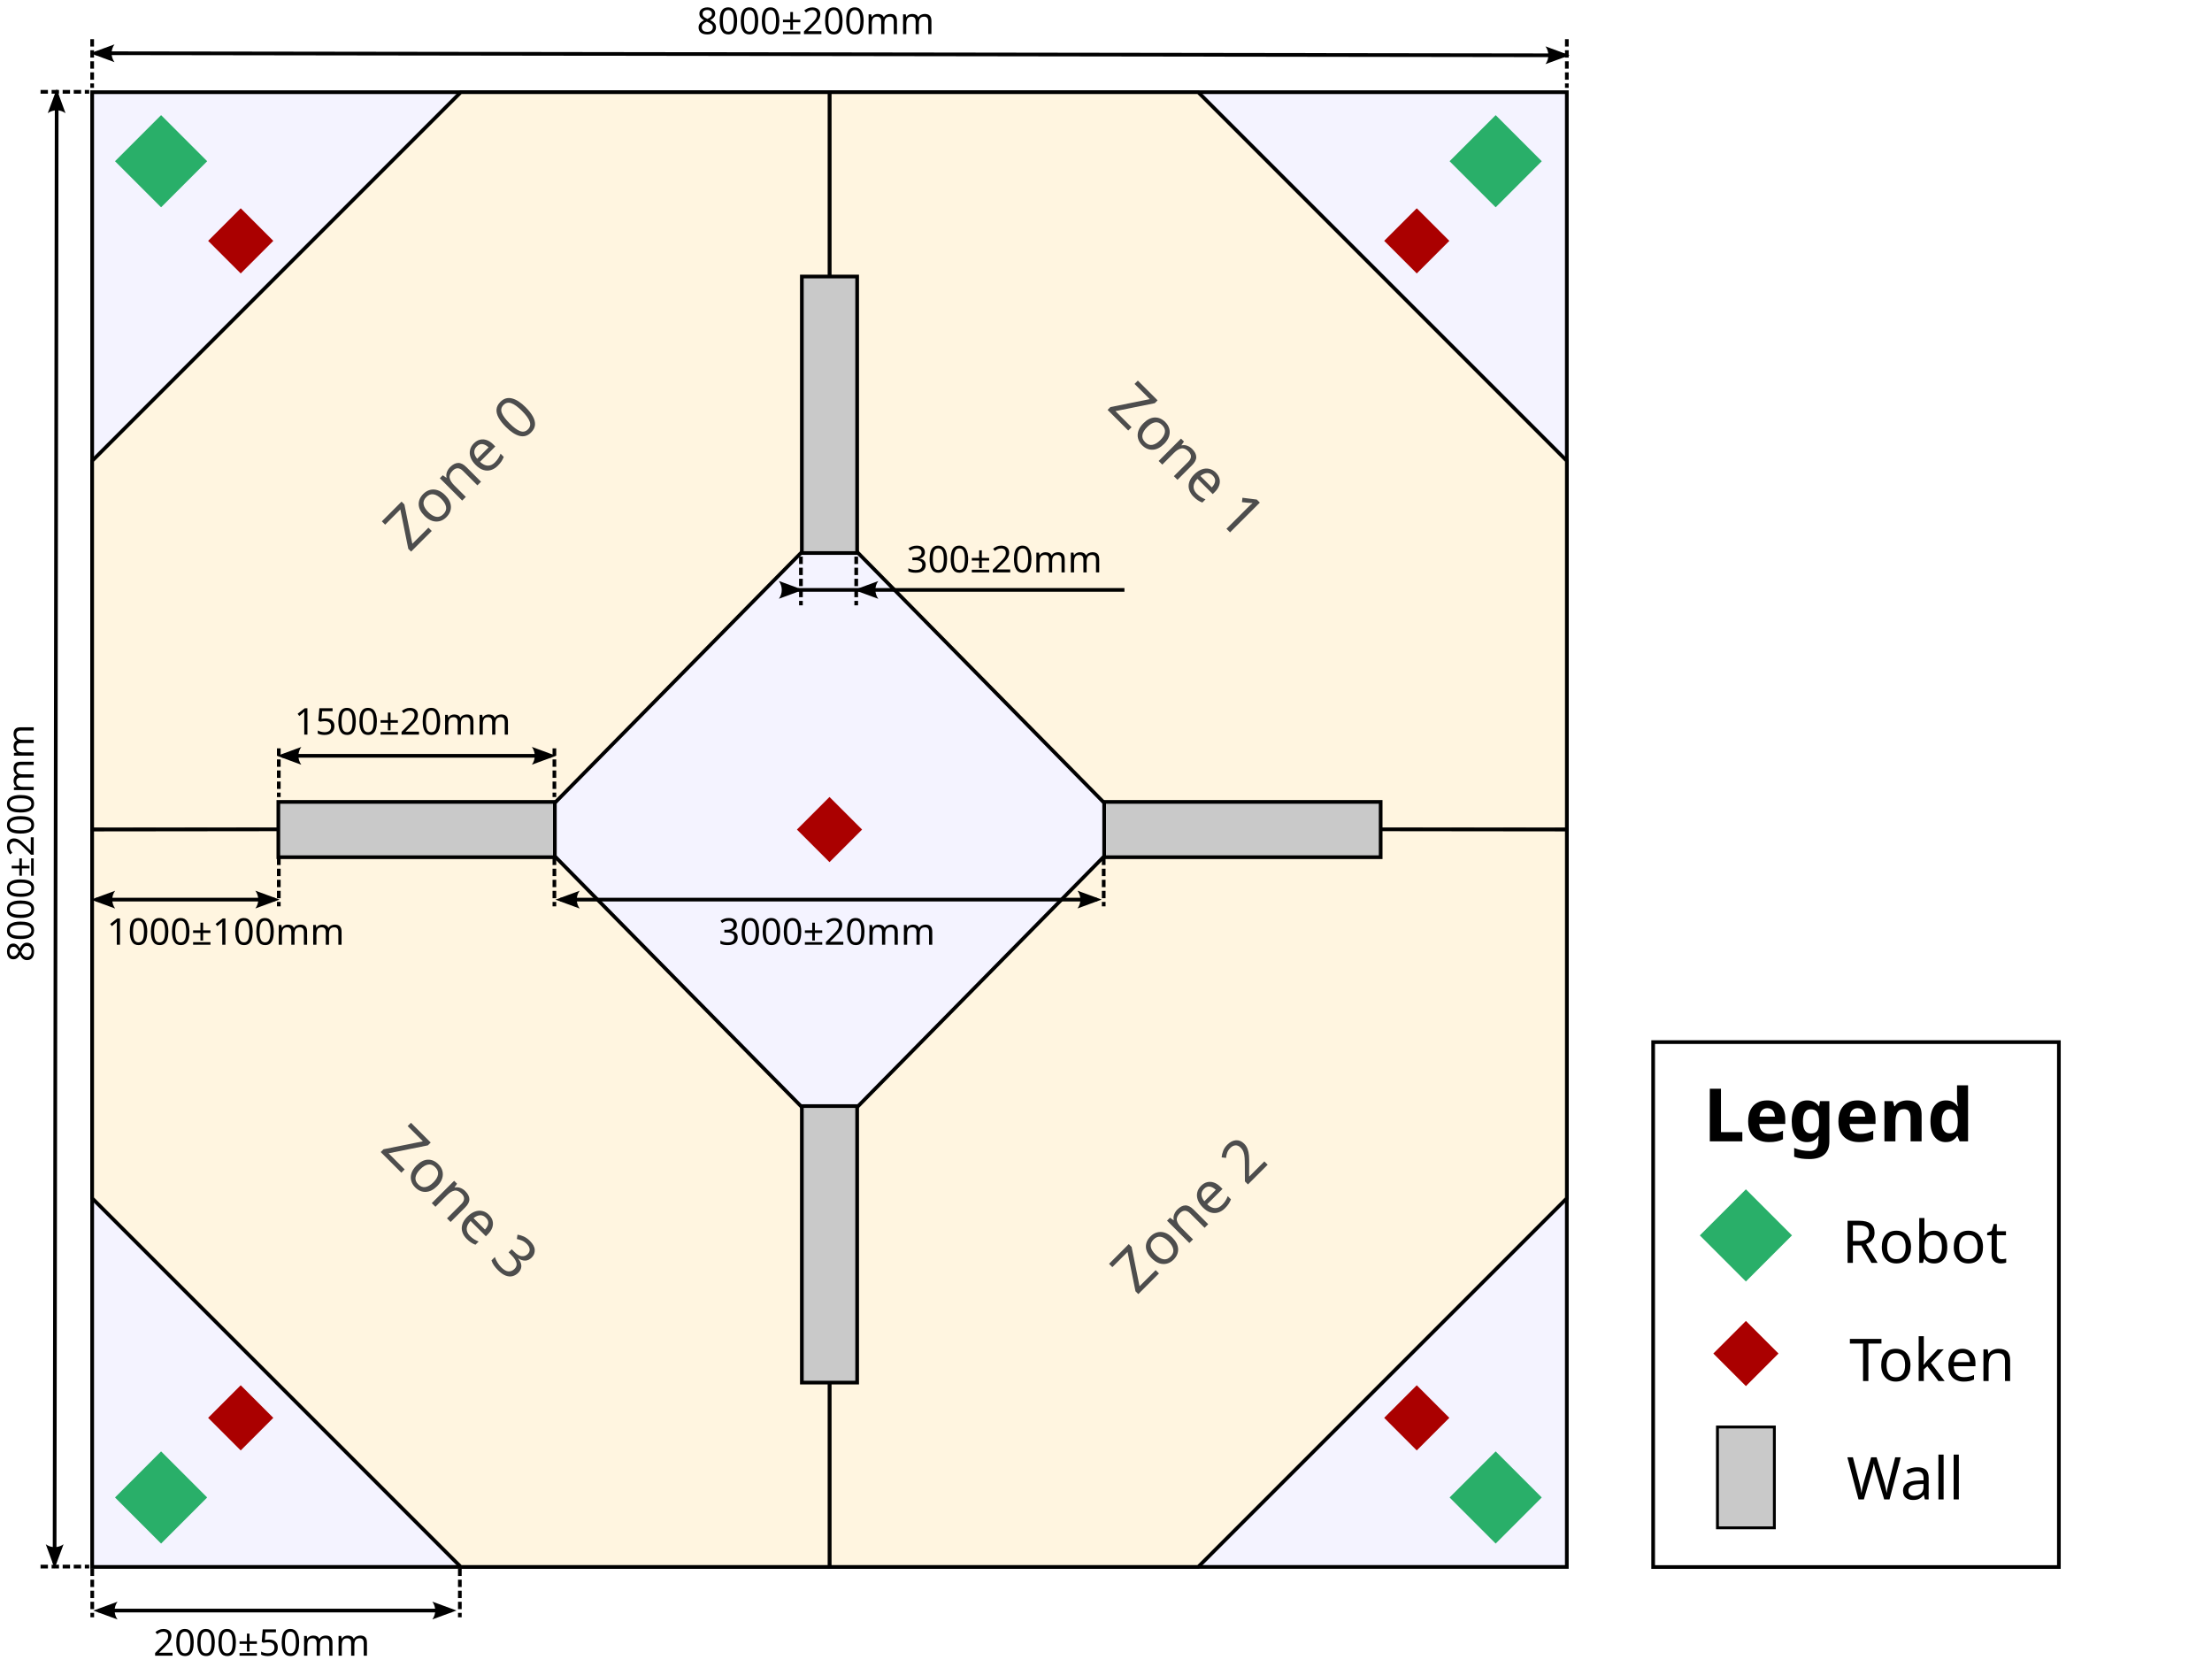
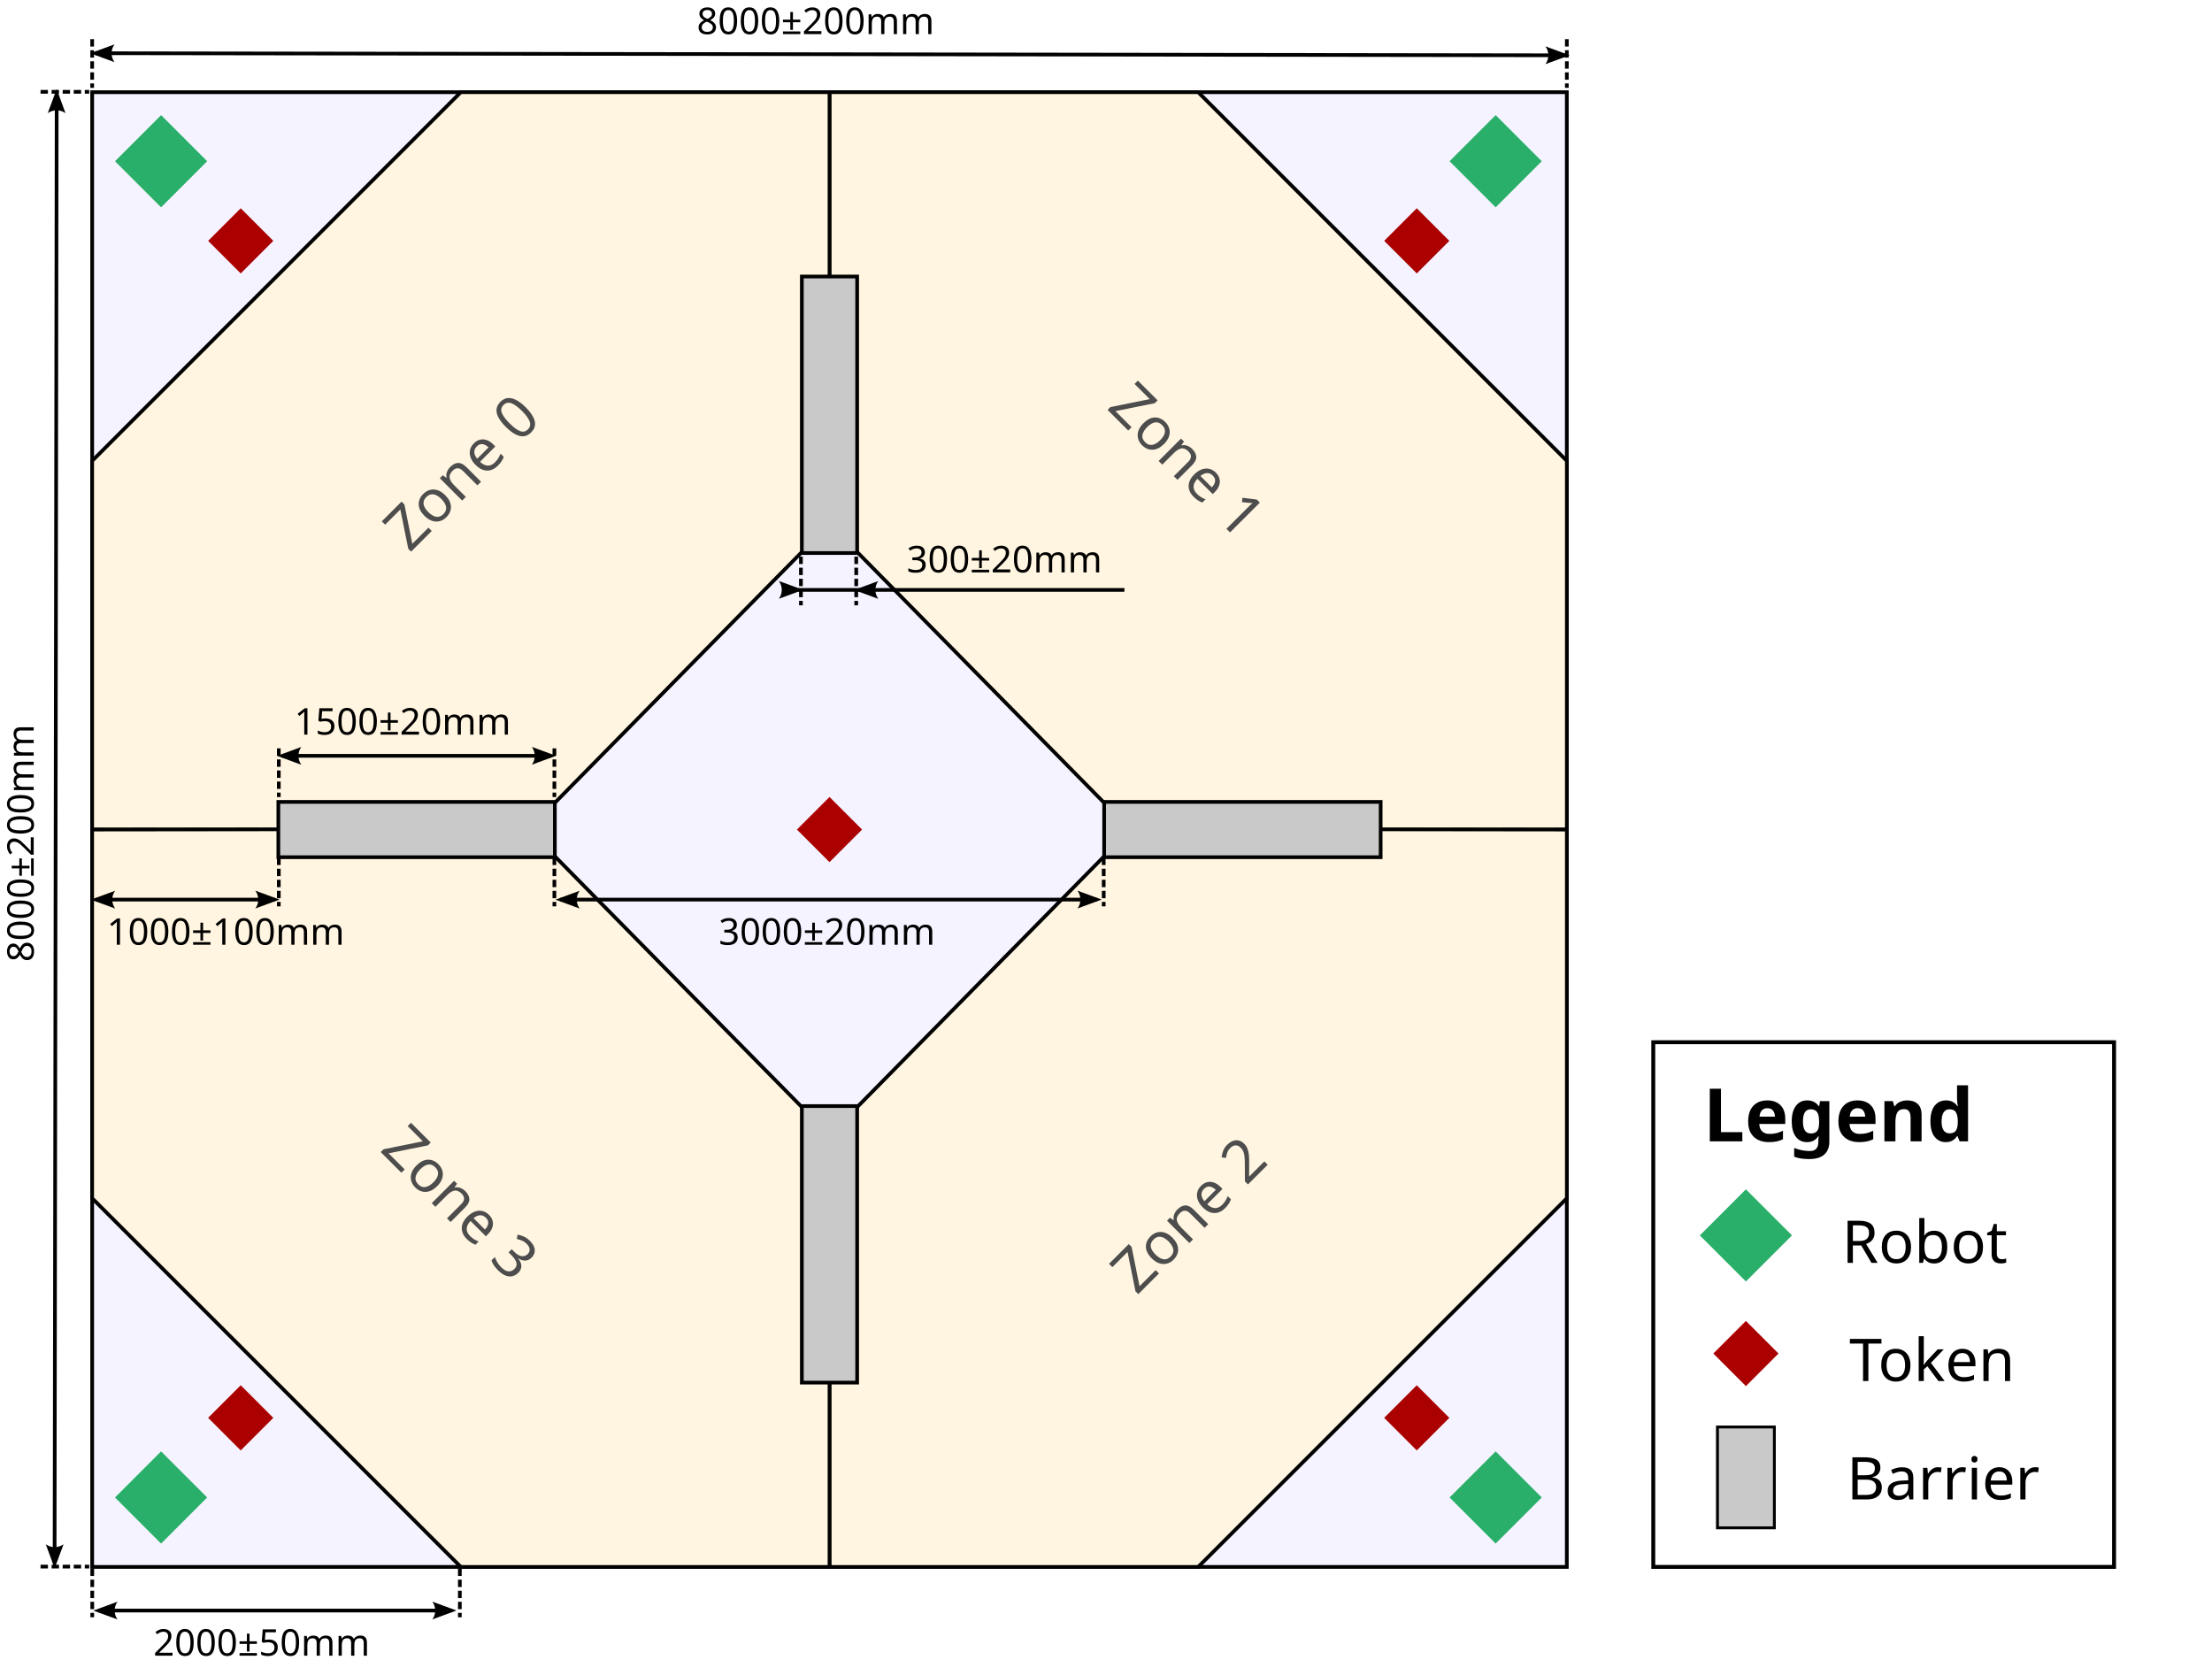
<svg xmlns="http://www.w3.org/2000/svg" width="1200" height="900" id="svg3147" version="1.1">
  <defs id="defs3149">
    <marker orient="auto" refY="0.0" refX="0.0" id="Arrow2Sstart" style="overflow:visible">
      <path id="path6081" style="fill-rule:evenodd;stroke-width:0.625;stroke-linejoin:round" d="M 8.719,4.034 L -2.207,0.016 L 8.719,-4.002 C 6.973,-1.63 6.983,1.616 8.719,4.034 z " transform="scale(0.3) translate(-2.3,0)" />
    </marker>
    <marker orient="auto" refY="0.0" refX="0.0" id="Arrow2Send" style="overflow:visible;">
      <path id="path6084" style="fill-rule:evenodd;stroke-width:0.625;stroke-linejoin:round;" d="M 8.719,4.034 L -2.207,0.016 L 8.719,-4.002 C 6.973,-1.63 6.983,1.616 8.719,4.034 z " transform="scale(0.3) rotate(180) translate(-2.3,0)" />
    </marker>
    <marker orient="auto" refY="0.0" refX="0.0" id="Arrow2Mstart" style="overflow:visible">
      <path id="path6075" style="fill-rule:evenodd;stroke-width:0.625;stroke-linejoin:round" d="M 8.719,4.034 L -2.207,0.016 L 8.719,-4.002 C 6.973,-1.63 6.983,1.616 8.719,4.034 z " transform="scale(0.6) translate(0,0)" />
    </marker>
    <marker orient="auto" refY="0.0" refX="0.0" id="Arrow2Mend" style="overflow:visible;">
      <path id="path6078" style="fill-rule:evenodd;stroke-width:0.625;stroke-linejoin:round;" d="M 8.719,4.034 L -2.207,0.016 L 8.719,-4.002 C 6.973,-1.63 6.983,1.616 8.719,4.034 z " transform="scale(0.6) rotate(180) translate(0,0)" />
    </marker>
  </defs>
  <g id="layer1" transform="translate(0,-152.3622)">
    <rect style="fill:#f4f3ff;stroke:#000000;stroke-width:2.015;stroke-miterlimit:4;stroke-opacity:1;stroke-dasharray:none;stroke-dashoffset:0;fill-opacity:1" id="rect3157" width="799.985" height="799.985" x="50.007" y="202.369" />
    <path style="fill:none;stroke:#000000;stroke-width:1.98;stroke-linecap:butt;stroke-linejoin:miter;stroke-miterlimit:4;stroke-opacity:1;stroke-dasharray:none" d="m 450,302.382 0,-98.039" id="path3965" />
    <path id="path3967" d="m 450,1000.402 0,-98.039" style="fill:none;stroke:#000000;stroke-width:1.98;stroke-linecap:butt;stroke-linejoin:miter;stroke-miterlimit:4;stroke-opacity:1;stroke-dasharray:none" />
    <g id="g4055" style="fill:#fff5e0;fill-opacity:1;opacity:1">
      <path d="m 850,402.362 -200,-200 -200,0 L 450,436.578 613.552,602.633 850,602.362 z" style="fill:#fff5e0;stroke:#000000;stroke-width:2;stroke-linecap:butt;stroke-linejoin:miter;stroke-miterlimit:4;stroke-opacity:1;stroke-dasharray:none;fill-opacity:1" id="path3990" />
      <path id="path4029" style="fill:#fff5e0;stroke:#000000;stroke-width:2;stroke-linecap:butt;stroke-linejoin:miter;stroke-miterlimit:4;stroke-opacity:1;stroke-dasharray:none;fill-opacity:1" d="m 850,802.363 -200,200 -200,0 L 450,768.147 613.552,602.092 850,602.363 z" />
      <path id="path4031" style="fill:#fff5e0;stroke:#000000;stroke-width:2;stroke-linecap:butt;stroke-linejoin:miter;stroke-miterlimit:4;stroke-opacity:1;stroke-dasharray:none;fill-opacity:1" d="m 50,402.362 200,-200 200,0 -2e-5,234.216 -163.552,166.054 -236.448,-0.27 z" />
      <path d="m 50,802.363 200,200 200,0 -2e-5,-234.216 -163.552,-166.054 -236.448,0.27 z" style="fill:#fff5e0;stroke:#000000;stroke-width:2;stroke-linecap:butt;stroke-linejoin:miter;stroke-miterlimit:4;stroke-opacity:1;stroke-dasharray:none;fill-opacity:1" id="path4033" />
    </g>
    <g id="g4049" style="fill:#c9c9c9;fill-opacity:1">
      <path id="path4035" d="m 435,752.362 0,150 30,0 0,-150 z" style="fill:#c9c9c9;fill-opacity:1;stroke:#000000;stroke-width:2;stroke-linecap:butt;stroke-linejoin:miter;stroke-miterlimit:4;stroke-opacity:1;stroke-dasharray:none" />
      <path style="fill:#c9c9c9;fill-opacity:1;stroke:#000000;stroke-width:2;stroke-linecap:butt;stroke-linejoin:miter;stroke-miterlimit:4;stroke-opacity:1;stroke-dasharray:none" d="m 301,587.362 -150,0 0,30 150,0 z" id="path4037" />
      <path style="fill:#c9c9c9;fill-opacity:1;stroke:#000000;stroke-width:2;stroke-linecap:butt;stroke-linejoin:miter;stroke-miterlimit:4;stroke-opacity:1;stroke-dasharray:none" d="m 465,452.362 0,-150 -30,0 0,150 z" id="path4039" />
      <path id="path4041" d="m 599,617.362 150,0 0,-30 -150,0 z" style="fill:#c9c9c9;fill-opacity:1;stroke:#000000;stroke-width:2;stroke-linecap:butt;stroke-linejoin:miter;stroke-miterlimit:4;stroke-opacity:1;stroke-dasharray:none" />
    </g>
    <g id="g4093" style="fill:#29af69;fill-opacity:1">
      <rect transform="matrix(0.7071068,0.7071068,-0.7071068,0.7071068,0,0)" style="fill:#29af69;fill-opacity:1;stroke:none" id="rect4004" width="35.355" height="35.355" x="726.248" y="602.66" />
      <rect y="90.715" x="1238.192" height="35.355" width="35.355" id="rect4061" style="fill:#29af69;fill-opacity:1;stroke:none" transform="matrix(0.7071068,0.7071068,-0.7071068,0.7071068,0,0)" />
      <rect y="-249.05" x="-125.46" height="35.355" width="35.355" id="rect4077" style="fill:#29af69;fill-opacity:1;stroke:none" transform="matrix(0.7071068,-0.7071068,-0.7071068,-0.7071068,0,0)" />
      <rect transform="matrix(0.7071068,-0.7071068,-0.7071068,-0.7071068,0,0)" style="fill:#29af69;fill-opacity:1;stroke:none" id="rect4079" width="35.355" height="35.355" x="386.485" y="-761.001" />
    </g>
    <g id="g4099">
      <rect style="fill:#aa0000;fill-opacity:1;stroke:none" id="rect4016" width="25" height="25" x="731.632" y="95.236" transform="matrix(0.7071068,0.7071068,-0.7071068,0.7071068,0,0)" />
      <rect transform="matrix(0.7071068,0.7071068,-0.7071068,0.7071068,0,0)" y="546.75" x="731.425" height="25" width="25" id="rect4002" style="fill:#aa0000;fill-opacity:1;stroke:none" />
      <rect style="fill:#aa0000;fill-opacity:1;stroke:none" id="rect4063" width="25" height="25" x="1182.559" y="95.616" transform="matrix(0.7071068,0.7071068,-0.7071068,0.7071068,0,0)" />
      <rect style="fill:#aa0000;fill-opacity:1;stroke:none" id="rect4075" width="25" height="25" x="-120.282" y="-304.962" transform="matrix(0.7071068,-0.7071068,-0.7071068,-0.7071068,0,0)" />
      <rect transform="matrix(0.7071068,-0.7071068,-0.7071068,-0.7071068,0,0)" y="-756.1" x="330.852" height="25" width="25" id="rect4081" style="fill:#aa0000;fill-opacity:1;stroke:none" />
    </g>
    <g id="g6013" transform="translate(0,477.0655)">
      <text id="text5911" y="294.443" x="923.972" style="font-size:40px;font-style:normal;font-weight:normal;line-height:125%;letter-spacing:0px;word-spacing:0px;fill:#000000;fill-opacity:1;stroke:none;font-family:Sans" xml:space="preserve">
        <tspan y="294.443" x="923.972" id="tspan5913" style="font-weight:bold">Legend</tspan>
      </text>
      <g transform="translate(1.796845,8)" id="g5999">
        <g id="g5987" transform="translate(0,-4.7379712e-5)">
          <rect transform="matrix(0.7071068,-0.7071068,-0.7071068,-0.7071068,0,0)" style="fill:#29af69;fill-opacity:1;stroke:none" id="rect4077-8" width="35.355" height="35.355" x="412.173" y="-924.754" />
          <text xml:space="preserve" style="font-size:40px;font-style:normal;font-weight:normal;line-height:125%;letter-spacing:0px;word-spacing:0px;fill:#000000;fill-opacity:1;stroke:none;font-family:Sans" x="997.402" y="352.362" id="text5915">
            <tspan id="tspan5917" x="997.402" y="352.362" style="font-size:32px">Robot</tspan>
          </text>
        </g>
        <g id="g5992" transform="translate(0,-13.42414)">
          <rect transform="matrix(0.7071068,-0.7071068,-0.7071068,-0.7071068,0,0)" y="-974.378" x="362.55" height="25" width="25" id="rect4075-6" style="fill:#aa0000;fill-opacity:1;stroke:none" />
          <text id="text5919" y="429.862" x="1001.445" style="font-size:40px;font-style:normal;font-weight:normal;line-height:125%;letter-spacing:0px;word-spacing:0px;fill:#000000;fill-opacity:1;stroke:none;font-family:Sans" xml:space="preserve">
            <tspan y="429.862" x="1001.445" id="tspan5921" style="font-size:32px">Token</tspan>
          </text>
        </g>
        <g id="g5967" transform="translate(0,-47.99999)">
          <path id="path4039-9" d="m 960.785,544.085 0,-54.703 -30.869,0 0,54.703 z" style="fill:#c9c9c9;fill-opacity:1;stroke:#000000;stroke-width:1.561;stroke-linecap:butt;stroke-linejoin:miter;stroke-miterlimit:4;stroke-opacity:1;stroke-dasharray:none" />
          <text xml:space="preserve" style="font-size:40px;font-style:normal;font-weight:normal;line-height:125%;letter-spacing:0px;word-spacing:0px;fill:#000000;fill-opacity:1;stroke:none;font-family:Sans" x="1000" y="528.664" id="text5923">
-             <tspan x="1000" y="528.664" id="tspan5936" style="font-size:32px">Wall</tspan>
+             <tspan x="1000" y="528.664" id="tspan5936" style="font-size:32px">Barrier</tspan>
          </text>
        </g>
      </g>
-       <rect y="240.595" x="896.831" height="284.748" width="220.103" id="rect5997" style="fill:none;stroke:#000000;stroke-width:2;stroke-miterlimit:4;stroke-opacity:1;stroke-dasharray:none" />
+       <rect y="240.66" x="896.896" height="284.617" width="249.972" id="rect5997" style="fill:none;stroke:#000000;stroke-width:2.131;stroke-miterlimit:4;stroke-opacity:1;stroke-dasharray:none" />
    </g>
    <path id="path6043" d="m 151.244,617.607 0,26.411" style="fill:none;stroke:#000000;stroke-width:2;stroke-linecap:butt;stroke-linejoin:miter;stroke-miterlimit:4;stroke-opacity:1;stroke-dasharray:4,2;stroke-dashoffset:0;marker-start:none" />
    <path id="path9289" d="m 149,640.362 -97,0" style="fill:none;stroke:#000000;stroke-width:2;stroke-linecap:butt;stroke-linejoin:miter;stroke-miterlimit:4;stroke-opacity:1;stroke-dasharray:none;marker-start:url(#Arrow2Mstart);marker-mid:none;marker-end:url(#Arrow2Mend)" />
    <path style="fill:none;stroke:#000000;stroke-width:2;stroke-linecap:butt;stroke-linejoin:miter;stroke-miterlimit:4;stroke-opacity:1;stroke-dasharray:none;marker-start:url(#Arrow2Mstart);marker-mid:none;marker-end:url(#Arrow2Mend)" d="m 299,562.362 -146,0" id="path9291" />
    <path style="fill:none;stroke:#000000;stroke-width:2;stroke-linecap:butt;stroke-linejoin:miter;stroke-miterlimit:4;stroke-opacity:1;stroke-dasharray:4, 2;stroke-dashoffset:0;marker-start:none" d="m 300.756,558.314 0,26.411" id="path9293" />
    <g id="g10440">
      <path id="path10423" d="M 848.865,182.362 51.649,181.225" style="fill:none;stroke:#000000;stroke-width:2;stroke-linecap:butt;stroke-linejoin:miter;stroke-miterlimit:4;stroke-opacity:1;stroke-dasharray:none;marker-start:url(#Arrow2Mstart);marker-mid:none;marker-end:url(#Arrow2Mend)" />
      <path id="path10425" d="m 50,173.607 0,26.411" style="fill:none;stroke:#000000;stroke-width:2;stroke-linecap:butt;stroke-linejoin:miter;stroke-miterlimit:4;stroke-opacity:1;stroke-dasharray:4, 2;stroke-dashoffset:0;marker-start:none" />
      <path style="fill:none;stroke:#000000;stroke-width:2;stroke-linecap:butt;stroke-linejoin:miter;stroke-miterlimit:4;stroke-opacity:1;stroke-dasharray:4, 2;stroke-dashoffset:0;marker-start:none" d="m 850,173.607 0,26.411" id="path10427" />
    </g>
    <g id="g10435" transform="matrix(0,-1,1,0,-151.6066,1052.169)">
      <path style="fill:none;stroke:#000000;stroke-width:2;stroke-linecap:butt;stroke-linejoin:miter;stroke-miterlimit:4;stroke-opacity:1;stroke-dasharray:none;marker-start:url(#Arrow2Mstart);marker-mid:none;marker-end:url(#Arrow2Mend)" d="M 848.865,182.362 51.649,181.225" id="path10429" />
      <path style="fill:none;stroke:#000000;stroke-width:2;stroke-linecap:butt;stroke-linejoin:miter;stroke-miterlimit:4;stroke-opacity:1;stroke-dasharray:4, 2;stroke-dashoffset:0;marker-start:none" d="m 50,173.607 0,26.411" id="path10431" />
      <path id="path10433" d="m 850,173.607 0,26.411" style="fill:none;stroke:#000000;stroke-width:2;stroke-linecap:butt;stroke-linejoin:miter;stroke-miterlimit:4;stroke-opacity:1;stroke-dasharray:4, 2;stroke-dashoffset:0;marker-start:none" />
    </g>
    <text xml:space="preserve" style="font-size:40px;font-style:normal;font-weight:normal;line-height:125%;letter-spacing:0px;word-spacing:0px;fill:#000000;fill-opacity:1;stroke:none;font-family:Sans" x="377.991" y="170.843" id="text10445">
      <tspan id="tspan10447" x="377.991" y="170.843" style="font-size:20px">8000±200mm</tspan>
    </text>
    <text id="text10449" y="18.285" x="-674.178" style="font-size:40px;font-style:normal;font-weight:normal;line-height:125%;letter-spacing:0px;word-spacing:0px;fill:#000000;fill-opacity:1;stroke:none;font-family:Sans" xml:space="preserve" transform="matrix(0,-1,1,0,0,0)">
      <tspan style="font-size:20px" y="18.285" x="-674.178" id="tspan10451">8000±200mm</tspan>
    </text>
    <text id="text10453" y="664.843" x="57.991" style="font-size:40px;font-style:normal;font-weight:normal;line-height:125%;letter-spacing:0px;word-spacing:0px;fill:#000000;fill-opacity:1;stroke:none;font-family:Sans" xml:space="preserve">
      <tspan style="font-size:20px" y="664.843" x="57.991" id="tspan10455">1000±100mm</tspan>
    </text>
    <path style="fill:none;stroke:#000000;stroke-width:2;stroke-linecap:butt;stroke-linejoin:miter;stroke-miterlimit:4;stroke-opacity:1;stroke-dasharray:4, 2;stroke-dashoffset:0;marker-start:none" d="m 151.244,558.314 0,26.411" id="path10457" />
    <text xml:space="preserve" style="font-size:40px;font-style:normal;font-weight:normal;line-height:125%;letter-spacing:0px;word-spacing:0px;fill:#000000;fill-opacity:1;stroke:none;font-family:Sans" x="159.682" y="550.843" id="text10459">
      <tspan id="tspan10461" x="159.682" y="550.843" style="font-size:20px">1500±20mm</tspan>
    </text>
    <path id="path10463" d="m 434.5,454.314 0,26.411" style="fill:none;stroke:#000000;stroke-width:2;stroke-linecap:butt;stroke-linejoin:miter;stroke-miterlimit:4;stroke-opacity:1;stroke-dasharray:4, 2;stroke-dashoffset:0;marker-start:none" />
    <path style="fill:none;stroke:#000000;stroke-width:2;stroke-linecap:butt;stroke-linejoin:miter;stroke-miterlimit:4;stroke-opacity:1;stroke-dasharray:4, 2;stroke-dashoffset:0;marker-start:none" d="m 464.5,454.314 0,26.411" id="path10465" />
    <path style="fill:none;stroke:#000000;stroke-width:2;stroke-linecap:butt;stroke-linejoin:miter;stroke-miterlimit:4;stroke-opacity:1;stroke-dasharray:none;marker-start:url(#Arrow2Mend);marker-mid:url(#Arrow2Mstart)" d="m 433,320 33,0 144,0" id="path10467" transform="translate(0,152.3622)" />
    <text id="text11409" y="462.843" x="491.881" style="font-size:40px;font-style:normal;font-weight:normal;line-height:125%;letter-spacing:0px;word-spacing:0px;fill:#000000;fill-opacity:1;stroke:none;font-family:Sans" xml:space="preserve">
      <tspan style="font-size:20px" y="462.843" x="491.881" id="tspan11411">300±20mm</tspan>
    </text>
    <path id="path11413" d="m 300.756,617.607 0,26.411" style="fill:none;stroke:#000000;stroke-width:2;stroke-linecap:butt;stroke-linejoin:miter;stroke-miterlimit:4;stroke-opacity:1;stroke-dasharray:4, 2;stroke-dashoffset:0;marker-start:none" />
    <path style="fill:none;stroke:#000000;stroke-width:2;stroke-linecap:butt;stroke-linejoin:miter;stroke-miterlimit:4;stroke-opacity:1;stroke-dasharray:4, 2;stroke-dashoffset:0;marker-start:none" d="m 598.756,617.607 0,26.411" id="path11415" />
    <path style="fill:none;stroke:#000000;stroke-width:2;stroke-linecap:butt;stroke-linejoin:miter;stroke-miterlimit:4;stroke-opacity:1;stroke-dasharray:none;marker-start:url(#Arrow2Mstart);marker-mid:none;marker-end:url(#Arrow2Mend)" d="m 595,640.362 -291,0" id="path11417" />
    <text xml:space="preserve" style="font-size:40px;font-style:normal;font-weight:normal;line-height:125%;letter-spacing:0px;word-spacing:0px;fill:#000000;fill-opacity:1;stroke:none;font-family:Sans" x="389.886" y="664.843" id="text11419">
      <tspan id="tspan11421" x="389.886" y="664.843" style="font-size:20px">3000±20mm</tspan>
    </text>
    <g id="g11459" transform="matrix(1.076225,0,0,1.076225,-58.47722,-21.26119)" style="fill:#4d4d4d">
      <text transform="matrix(0.7071068,-0.7071068,0.7071068,0.7071068,0,0)" id="text11423" y="495.636" x="-126.855" style="font-size:29.734px;font-style:normal;font-weight:normal;line-height:125%;letter-spacing:0px;word-spacing:0px;fill:#4d4d4d;fill-opacity:1;stroke:none;font-family:Sans" xml:space="preserve">
        <tspan y="495.636" x="-126.855" id="tspan11425">Zone 0</tspan>
      </text>
      <text transform="matrix(0.7071068,-0.7071068,0.7071068,0.7071068,0,0)" xml:space="preserve" style="font-size:29.734px;font-style:normal;font-weight:normal;line-height:125%;letter-spacing:0px;word-spacing:0px;fill:#4d4d4d;fill-opacity:1;stroke:none;font-family:Sans" x="-132.278" y="1019.457" id="text11431">
        <tspan id="tspan11433" x="-132.278" y="1019.457">Zone 2</tspan>
      </text>
      <text transform="matrix(0.7071068,0.7071068,-0.7071068,0.7071068,0,0)" xml:space="preserve" style="font-size:29.734px;font-style:normal;font-weight:normal;line-height:125%;letter-spacing:0px;word-spacing:0px;fill:#4d4d4d;fill-opacity:1;stroke:none;font-family:Sans" x="692.24" y="-173.032" id="text11443">
        <tspan id="tspan11445" x="692.24" y="-173.032">Zone 1</tspan>
      </text>
      <text transform="matrix(0.7071068,0.7071068,-0.7071068,0.7071068,0,0)" id="text11447" y="350.572" x="697.676" style="font-size:29.734px;font-style:normal;font-weight:normal;line-height:125%;letter-spacing:0px;word-spacing:0px;fill:#4d4d4d;fill-opacity:1;stroke:none;font-family:Sans" xml:space="preserve">
        <tspan y="350.572" x="697.676" id="tspan11449">Zone 3</tspan>
      </text>
    </g>
    <path style="fill:none;stroke:#000000;stroke-width:2;stroke-linecap:butt;stroke-linejoin:miter;stroke-miterlimit:4;stroke-opacity:1;stroke-dasharray:4, 2;stroke-dashoffset:0;marker-start:none" d="m 50.048,1003.263 0,26.411" id="path11471" />
    <path id="path11473" d="m 249.463,1003.263 0,26.411" style="fill:none;stroke:#000000;stroke-width:2;stroke-linecap:butt;stroke-linejoin:miter;stroke-miterlimit:4;stroke-opacity:1;stroke-dasharray:4, 2;stroke-dashoffset:0;marker-start:none" />
    <path id="path11475" d="m 245,1026.019 -191.707,0" style="fill:none;stroke:#000000;stroke-width:2;stroke-linecap:butt;stroke-linejoin:miter;stroke-miterlimit:4;stroke-opacity:1;stroke-dasharray:none;marker-start:url(#Arrow2Mstart);marker-mid:none;marker-end:url(#Arrow2Mend)" />
    <text id="text11477" y="1050.5" x="83.194" style="font-size:40px;font-style:normal;font-weight:normal;line-height:125%;letter-spacing:0px;word-spacing:0px;fill:#000000;fill-opacity:1;stroke:none;font-family:Sans" xml:space="preserve">
      <tspan style="font-size:20px" y="1050.5" x="83.194" id="tspan11479">2000±50mm</tspan>
    </text>
  </g>
</svg>
